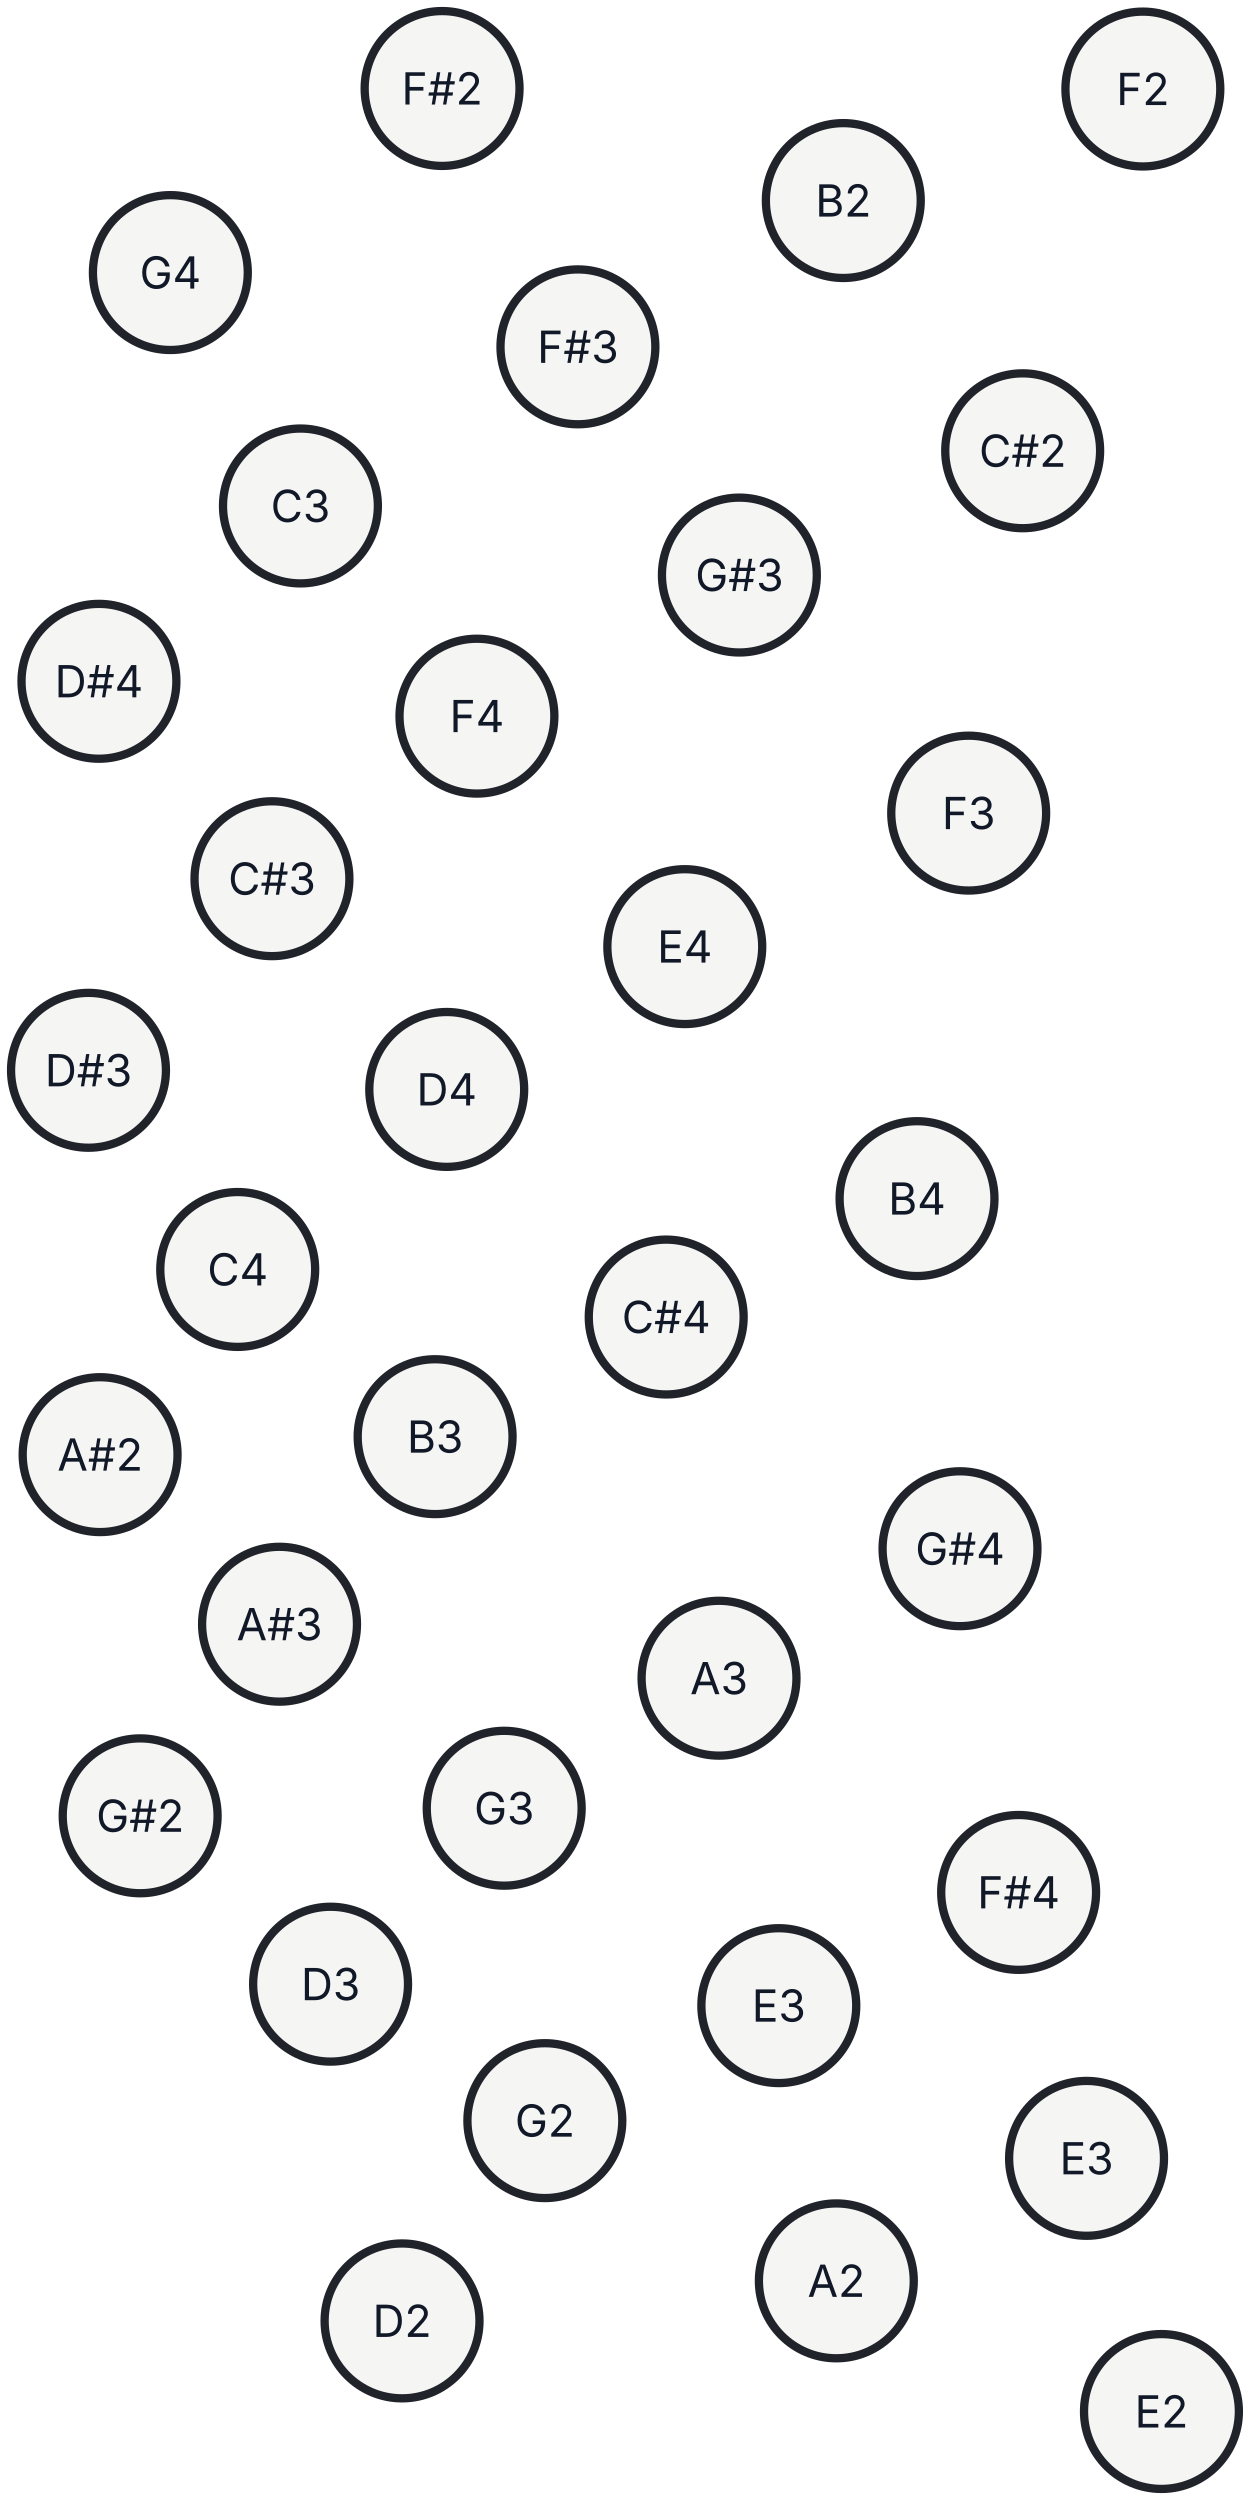
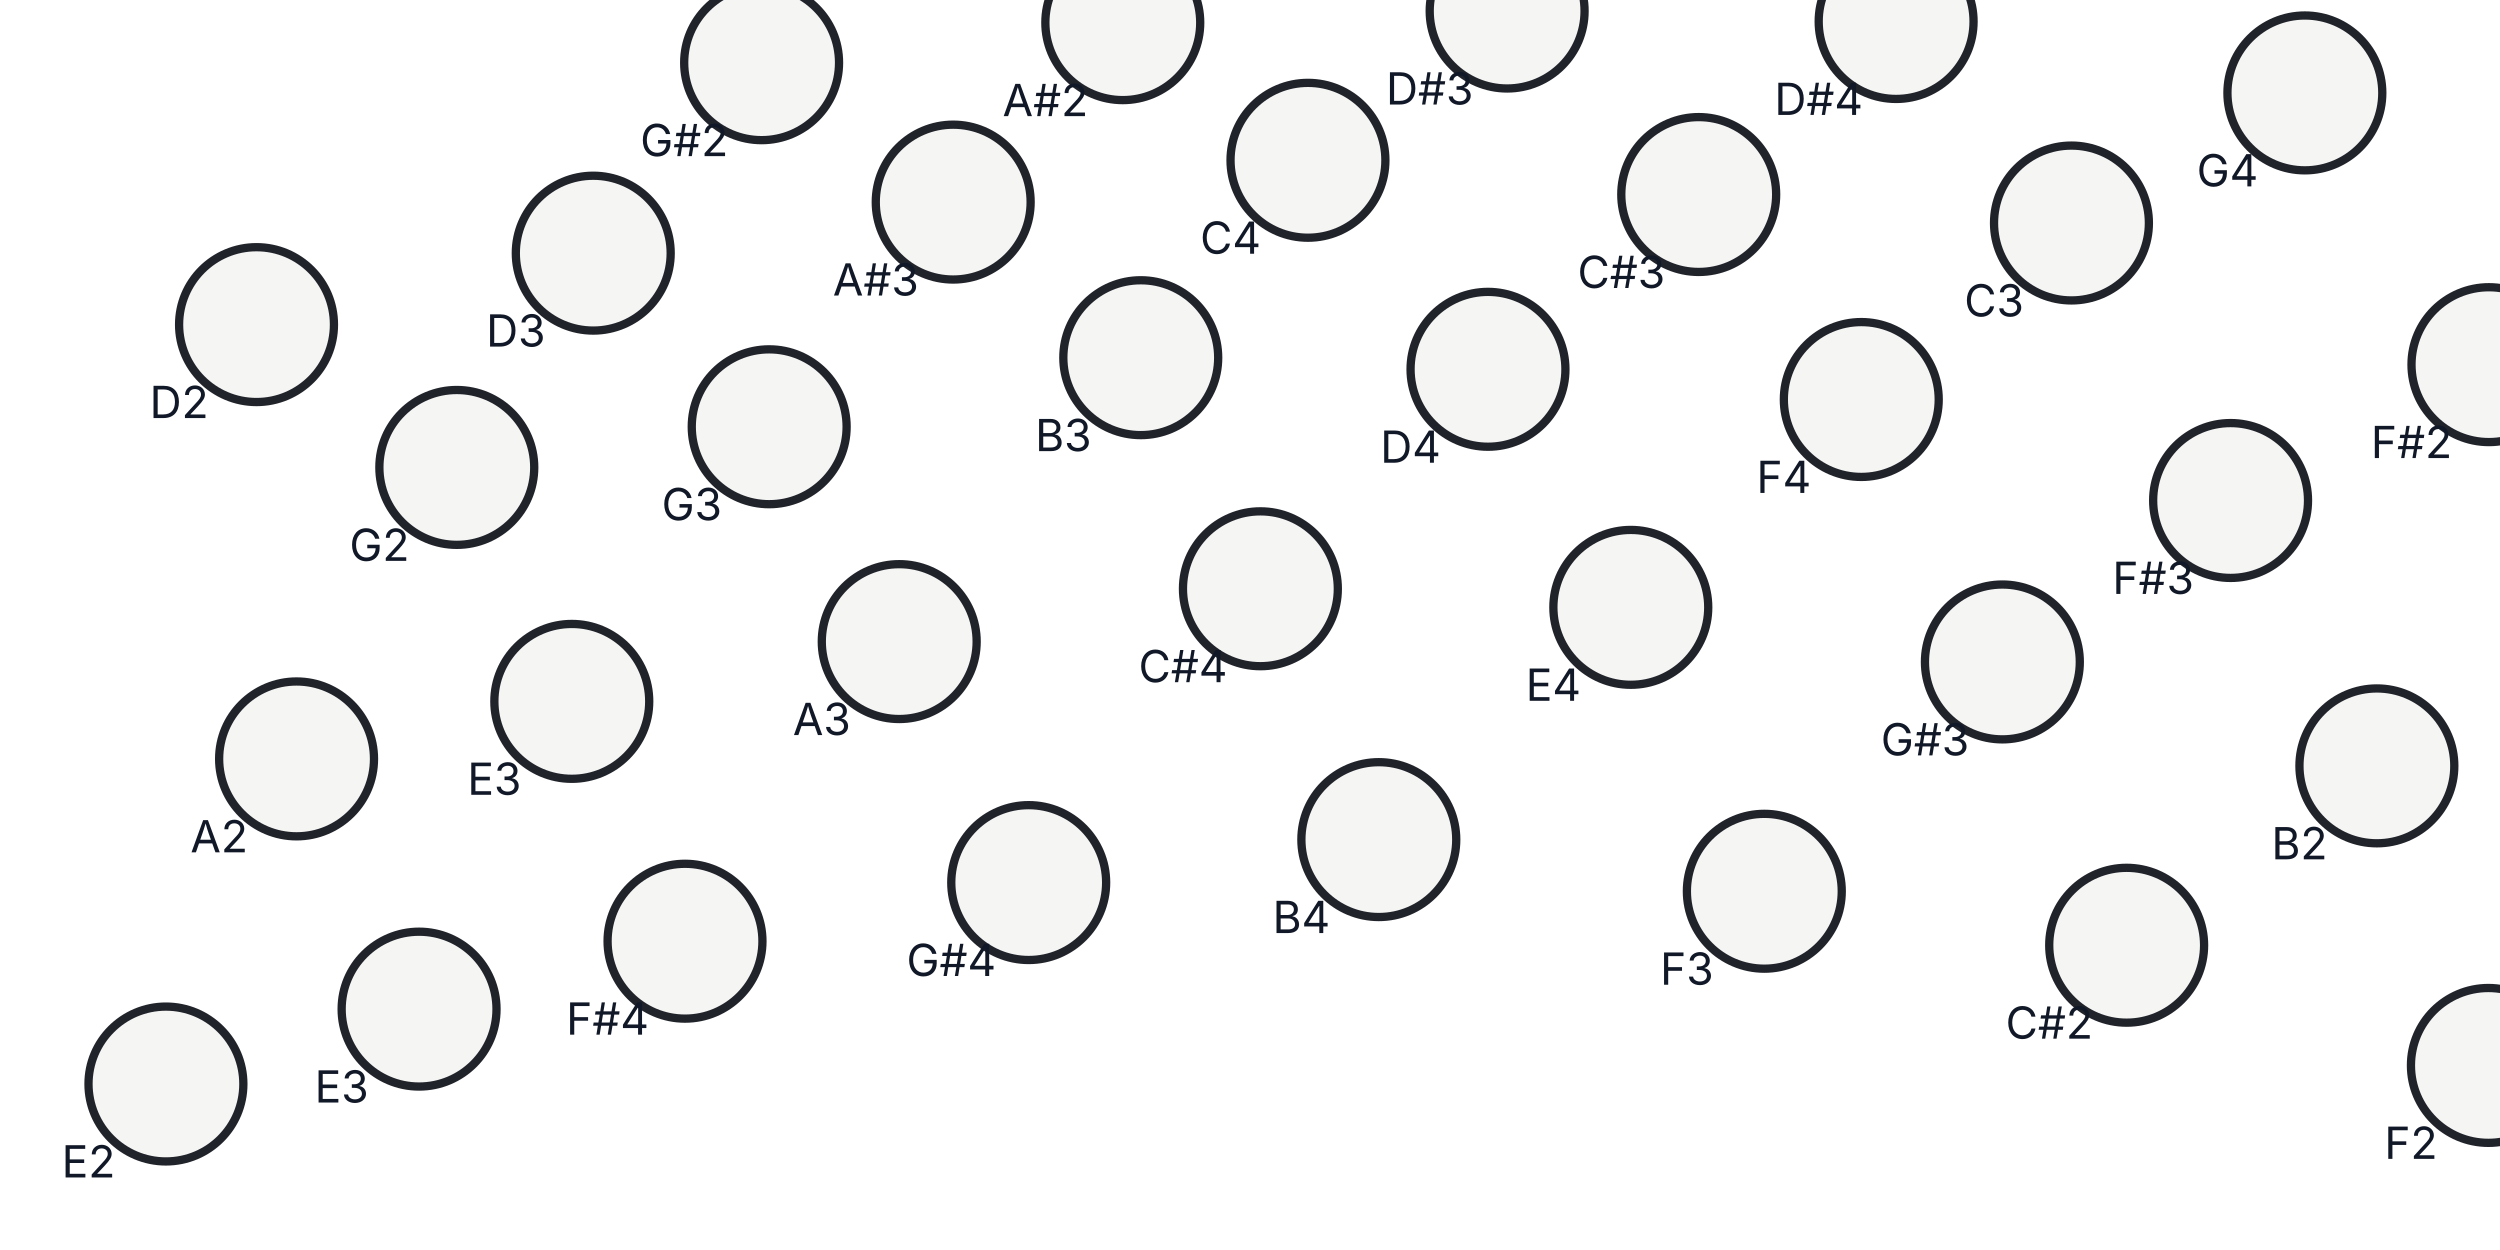
- <svg xmlns="http://www.w3.org/2000/svg" viewBox="0 0 225.99 452.0" role="img" aria-labelledby="title desc">
+ <svg xmlns="http://www.w3.org/2000/svg" viewBox="0 0 452.0 225.99" role="img" aria-labelledby="title desc">
  <style>
    .key { fill: #f5f5f4; stroke: #20232a; stroke-width: 1.5; }
    .key-label { font-family: Inter, "Segoe UI", Arial, sans-serif; font-size: 8px; text-anchor: middle; dominant-baseline: middle; pointer-events: none; fill: #111827; }
  </style>
  <g id="left-closing-keys" data-side="left" data-direction="closing">
-     <path id="key-f-sharp2" class="key" data-note="F#2" data-midi="42" d="M 65.93 16.00 a 14.00 14.00 0 1 0 28.00 0 a 14.00 14.00 0 1 0 -28.00 0" />
-     <path id="key-f2" class="key" data-note="F2" data-midi="41" d="M 192.63 16.10 a 14.00 14.00 0 1 0 28.00 0 a 14.00 14.00 0 1 0 -28.00 0" />
-     <path id="key-b2" class="key" data-note="B2" data-midi="47" d="M 138.47 36.26 a 14.00 14.00 0 1 0 28.00 0 a 14.00 14.00 0 1 0 -28.00 0" />
-     <path id="key-g4" class="key" data-note="G4" data-midi="67" d="M 16.80 49.28 a 14.00 14.00 0 1 0 28.00 0 a 14.00 14.00 0 1 0 -28.00 0" />
-     <path id="key-f-sharp3" class="key" data-note="F#3" data-midi="54" d="M 90.49 62.71 a 14.00 14.00 0 1 0 28.00 0 a 14.00 14.00 0 1 0 -28.00 0" />
-     <path id="key-c-sharp2" class="key" data-note="C#2" data-midi="37" d="M 170.90 81.50 a 14.00 14.00 0 1 0 28.00 0 a 14.00 14.00 0 1 0 -28.00 0" />
-     <path id="key-c3" class="key" data-note="C3" data-midi="48" d="M 40.32 91.48 a 14.00 14.00 0 1 0 28.00 0 a 14.00 14.00 0 1 0 -28.00 0" />
-     <path id="key-g-sharp3" class="key" data-note="G#3" data-midi="56" d="M 119.68 103.97 a 14.00 14.00 0 1 0 28.00 0 a 14.00 14.00 0 1 0 -28.00 0" />
-     <path id="key-d-sharp4" class="key" data-note="D#4" data-midi="63" d="M 3.89 123.18 a 14.00 14.00 0 1 0 28.00 0 a 14.00 14.00 0 1 0 -28.00 0" />
-     <path id="key-f4" class="key" data-note="F4" data-midi="65" d="M 72.23 129.48 a 14.00 14.00 0 1 0 28.00 0 a 14.00 14.00 0 1 0 -28.00 0" />
-     <path id="key-f3" class="key" data-note="F3" data-midi="53" d="M 161.14 147.01 a 14.00 14.00 0 1 0 28.00 0 a 14.00 14.00 0 1 0 -28.00 0" />
-     <path id="key-c-sharp3" class="key" data-note="C#3" data-midi="49" d="M 35.17 158.87 a 14.00 14.00 0 1 0 28.00 0 a 14.00 14.00 0 1 0 -28.00 0" />
-     <path id="key-e4" class="key" data-note="E4" data-midi="64" d="M 109.81 171.15 a 14.00 14.00 0 1 0 28.00 0 a 14.00 14.00 0 1 0 -28.00 0" />
-     <path id="key-d-sharp3" class="key" data-note="D#3" data-midi="51" d="M 2.00 193.51 a 14.00 14.00 0 1 0 28.00 0 a 14.00 14.00 0 1 0 -28.00 0" />
-     <path id="key-d4" class="key" data-note="D4" data-midi="62" d="M 66.77 196.97 a 14.00 14.00 0 1 0 28.00 0 a 14.00 14.00 0 1 0 -28.00 0" />
-     <path id="key-b4" class="key" data-note="B4" data-midi="71" d="M 151.80 216.71 a 14.00 14.00 0 1 0 28.00 0 a 14.00 14.00 0 1 0 -28.00 0" />
-     <path id="key-c4" class="key" data-note="C4" data-midi="60" d="M 28.98 229.52 a 14.00 14.00 0 1 0 28.00 0 a 14.00 14.00 0 1 0 -28.00 0" />
-     <path id="key-c-sharp4" class="key" data-note="C#4" data-midi="61" d="M 106.45 238.12 a 14.00 14.00 0 1 0 28.00 0 a 14.00 14.00 0 1 0 -28.00 0" />
-     <path id="key-b3" class="key" data-note="B3" data-midi="59" d="M 64.67 259.75 a 14.00 14.00 0 1 0 28.00 0 a 14.00 14.00 0 1 0 -28.00 0" />
-     <path id="key-a-sharp2" class="key" data-note="A#2" data-midi="46" d="M 4.10 263.00 a 14.00 14.00 0 1 0 28.00 0 a 14.00 14.00 0 1 0 -28.00 0" />
-     <path id="key-g-sharp4" class="key" data-note="G#4" data-midi="68" d="M 159.57 280.01 a 14.00 14.00 0 1 0 28.00 0 a 14.00 14.00 0 1 0 -28.00 0" />
-     <path id="key-a-sharp3" class="key" data-note="A#3" data-midi="58" d="M 36.54 293.66 a 14.00 14.00 0 1 0 28.00 0 a 14.00 14.00 0 1 0 -28.00 0" />
-     <path id="key-a3" class="key" data-note="A3" data-midi="57" d="M 116.00 303.42 a 14.00 14.00 0 1 0 28.00 0 a 14.00 14.00 0 1 0 -28.00 0" />
-     <path id="key-g3" class="key" data-note="G3" data-midi="55" d="M 77.16 326.93 a 14.00 14.00 0 1 0 28.00 0 a 14.00 14.00 0 1 0 -28.00 0" />
-     <path id="key-g-sharp2" class="key" data-note="G#2" data-midi="44" d="M 11.34 328.30 a 14.00 14.00 0 1 0 28.00 0 a 14.00 14.00 0 1 0 -28.00 0" />
-     <path id="key-f-sharp4" class="key" data-note="F#4" data-midi="66" d="M 170.17 342.15 a 14.00 14.00 0 1 0 28.00 0 a 14.00 14.00 0 1 0 -28.00 0" />
-     <path id="key-d3" class="key" data-note="D3" data-midi="50" d="M 45.77 358.74 a 14.00 14.00 0 1 0 28.00 0 a 14.00 14.00 0 1 0 -28.00 0" />
-     <path id="key-e3-28" class="key" data-note="E3" data-midi="52" d="M 126.81 362.62 a 14.00 14.00 0 1 0 28.00 0 a 14.00 14.00 0 1 0 -28.00 0" />
-     <path id="key-g2" class="key" data-note="G2" data-midi="43" d="M 84.51 383.41 a 14.00 14.00 0 1 0 28.00 0 a 14.00 14.00 0 1 0 -28.00 0" />
-     <path id="key-e3-30" class="key" data-note="E3" data-midi="52" d="M 182.45 390.23 a 14.00 14.00 0 1 0 28.00 0 a 14.00 14.00 0 1 0 -28.00 0" />
-     <path id="key-a2" class="key" data-note="A2" data-midi="45" d="M 137.21 412.38 a 14.00 14.00 0 1 0 28.00 0 a 14.00 14.00 0 1 0 -28.00 0" />
-     <path id="key-d2" class="key" data-note="D2" data-midi="38" d="M 58.69 419.62 a 14.00 14.00 0 1 0 28.00 0 a 14.00 14.00 0 1 0 -28.00 0" />
-     <path id="key-e2" class="key" data-note="E2" data-midi="40" d="M 195.99 436.00 a 14.00 14.00 0 1 0 28.00 0 a 14.00 14.00 0 1 0 -28.00 0" />
+     <path id="key-f-sharp2" class="key" data-note="F#2" data-midi="42" d="M 436.00 65.93 a 14.00 14.00 0 1 0 28.00 0 a 14.00 14.00 0 1 0 -28.00 0" />
+     <path id="key-f2" class="key" data-note="F2" data-midi="41" d="M 435.90 192.63 a 14.00 14.00 0 1 0 28.00 0 a 14.00 14.00 0 1 0 -28.00 0" />
+     <path id="key-b2" class="key" data-note="B2" data-midi="47" d="M 415.74 138.47 a 14.00 14.00 0 1 0 28.00 0 a 14.00 14.00 0 1 0 -28.00 0" />
+     <path id="key-g4" class="key" data-note="G4" data-midi="67" d="M 402.72 16.80 a 14.00 14.00 0 1 0 28.00 0 a 14.00 14.00 0 1 0 -28.00 0" />
+     <path id="key-f-sharp3" class="key" data-note="F#3" data-midi="54" d="M 389.29 90.49 a 14.00 14.00 0 1 0 28.00 0 a 14.00 14.00 0 1 0 -28.00 0" />
+     <path id="key-c-sharp2" class="key" data-note="C#2" data-midi="37" d="M 370.50 170.90 a 14.00 14.00 0 1 0 28.00 0 a 14.00 14.00 0 1 0 -28.00 0" />
+     <path id="key-c3" class="key" data-note="C3" data-midi="48" d="M 360.52 40.32 a 14.00 14.00 0 1 0 28.00 0 a 14.00 14.00 0 1 0 -28.00 0" />
+     <path id="key-g-sharp3" class="key" data-note="G#3" data-midi="56" d="M 348.03 119.68 a 14.00 14.00 0 1 0 28.00 0 a 14.00 14.00 0 1 0 -28.00 0" />
+     <path id="key-d-sharp4" class="key" data-note="D#4" data-midi="63" d="M 328.82 3.89 a 14.00 14.00 0 1 0 28.00 0 a 14.00 14.00 0 1 0 -28.00 0" />
+     <path id="key-f4" class="key" data-note="F4" data-midi="65" d="M 322.52 72.23 a 14.00 14.00 0 1 0 28.00 0 a 14.00 14.00 0 1 0 -28.00 0" />
+     <path id="key-f3" class="key" data-note="F3" data-midi="53" d="M 304.99 161.14 a 14.00 14.00 0 1 0 28.00 0 a 14.00 14.00 0 1 0 -28.00 0" />
+     <path id="key-c-sharp3" class="key" data-note="C#3" data-midi="49" d="M 293.13 35.17 a 14.00 14.00 0 1 0 28.00 0 a 14.00 14.00 0 1 0 -28.00 0" />
+     <path id="key-e4" class="key" data-note="E4" data-midi="64" d="M 280.85 109.81 a 14.00 14.00 0 1 0 28.00 0 a 14.00 14.00 0 1 0 -28.00 0" />
+     <path id="key-d-sharp3" class="key" data-note="D#3" data-midi="51" d="M 258.49 2.00 a 14.00 14.00 0 1 0 28.00 0 a 14.00 14.00 0 1 0 -28.00 0" />
+     <path id="key-d4" class="key" data-note="D4" data-midi="62" d="M 255.03 66.77 a 14.00 14.00 0 1 0 28.00 0 a 14.00 14.00 0 1 0 -28.00 0" />
+     <path id="key-b4" class="key" data-note="B4" data-midi="71" d="M 235.29 151.80 a 14.00 14.00 0 1 0 28.00 0 a 14.00 14.00 0 1 0 -28.00 0" />
+     <path id="key-c4" class="key" data-note="C4" data-midi="60" d="M 222.48 28.98 a 14.00 14.00 0 1 0 28.00 0 a 14.00 14.00 0 1 0 -28.00 0" />
+     <path id="key-c-sharp4" class="key" data-note="C#4" data-midi="61" d="M 213.88 106.45 a 14.00 14.00 0 1 0 28.00 0 a 14.00 14.00 0 1 0 -28.00 0" />
+     <path id="key-b3" class="key" data-note="B3" data-midi="59" d="M 192.25 64.67 a 14.00 14.00 0 1 0 28.00 0 a 14.00 14.00 0 1 0 -28.00 0" />
+     <path id="key-a-sharp2" class="key" data-note="A#2" data-midi="46" d="M 189.00 4.10 a 14.00 14.00 0 1 0 28.00 0 a 14.00 14.00 0 1 0 -28.00 0" />
+     <path id="key-g-sharp4" class="key" data-note="G#4" data-midi="68" d="M 171.99 159.57 a 14.00 14.00 0 1 0 28.00 0 a 14.00 14.00 0 1 0 -28.00 0" />
+     <path id="key-a-sharp3" class="key" data-note="A#3" data-midi="58" d="M 158.34 36.54 a 14.00 14.00 0 1 0 28.00 0 a 14.00 14.00 0 1 0 -28.00 0" />
+     <path id="key-a3" class="key" data-note="A3" data-midi="57" d="M 148.58 116.00 a 14.00 14.00 0 1 0 28.00 0 a 14.00 14.00 0 1 0 -28.00 0" />
+     <path id="key-g3" class="key" data-note="G3" data-midi="55" d="M 125.07 77.16 a 14.00 14.00 0 1 0 28.00 0 a 14.00 14.00 0 1 0 -28.00 0" />
+     <path id="key-g-sharp2" class="key" data-note="G#2" data-midi="44" d="M 123.70 11.34 a 14.00 14.00 0 1 0 28.00 0 a 14.00 14.00 0 1 0 -28.00 0" />
+     <path id="key-f-sharp4" class="key" data-note="F#4" data-midi="66" d="M 109.85 170.17 a 14.00 14.00 0 1 0 28.00 0 a 14.00 14.00 0 1 0 -28.00 0" />
+     <path id="key-d3" class="key" data-note="D3" data-midi="50" d="M 93.26 45.77 a 14.00 14.00 0 1 0 28.00 0 a 14.00 14.00 0 1 0 -28.00 0" />
+     <path id="key-e3-28" class="key" data-note="E3" data-midi="52" d="M 89.38 126.81 a 14.00 14.00 0 1 0 28.00 0 a 14.00 14.00 0 1 0 -28.00 0" />
+     <path id="key-g2" class="key" data-note="G2" data-midi="43" d="M 68.59 84.51 a 14.00 14.00 0 1 0 28.00 0 a 14.00 14.00 0 1 0 -28.00 0" />
+     <path id="key-e3-30" class="key" data-note="E3" data-midi="52" d="M 61.77 182.45 a 14.00 14.00 0 1 0 28.00 0 a 14.00 14.00 0 1 0 -28.00 0" />
+     <path id="key-a2" class="key" data-note="A2" data-midi="45" d="M 39.62 137.21 a 14.00 14.00 0 1 0 28.00 0 a 14.00 14.00 0 1 0 -28.00 0" />
+     <path id="key-d2" class="key" data-note="D2" data-midi="38" d="M 32.38 58.69 a 14.00 14.00 0 1 0 28.00 0 a 14.00 14.00 0 1 0 -28.00 0" />
+     <path id="key-e2" class="key" data-note="E2" data-midi="40" d="M 16.00 195.99 a 14.00 14.00 0 1 0 28.00 0 a 14.00 14.00 0 1 0 -28.00 0" />
  </g>
  <g id="left-closing-labels" aria-hidden="true">
-     <text class="key-label" x="79.93" y="16.00">F#2</text>
-     <text class="key-label" x="206.63" y="16.10">F2</text>
-     <text class="key-label" x="152.47" y="36.26">B2</text>
-     <text class="key-label" x="30.80" y="49.28">G4</text>
-     <text class="key-label" x="104.49" y="62.71">F#3</text>
-     <text class="key-label" x="184.90" y="81.50">C#2</text>
-     <text class="key-label" x="54.32" y="91.48">C3</text>
-     <text class="key-label" x="133.68" y="103.97">G#3</text>
-     <text class="key-label" x="17.89" y="123.18">D#4</text>
-     <text class="key-label" x="86.23" y="129.48">F4</text>
-     <text class="key-label" x="175.14" y="147.01">F3</text>
-     <text class="key-label" x="49.17" y="158.87">C#3</text>
-     <text class="key-label" x="123.81" y="171.15">E4</text>
-     <text class="key-label" x="16.00" y="193.51">D#3</text>
-     <text class="key-label" x="80.77" y="196.97">D4</text>
-     <text class="key-label" x="165.80" y="216.71">B4</text>
-     <text class="key-label" x="42.98" y="229.52">C4</text>
-     <text class="key-label" x="120.45" y="238.12">C#4</text>
-     <text class="key-label" x="78.67" y="259.75">B3</text>
-     <text class="key-label" x="18.10" y="263.00">A#2</text>
-     <text class="key-label" x="173.57" y="280.01">G#4</text>
-     <text class="key-label" x="50.54" y="293.66">A#3</text>
-     <text class="key-label" x="130.00" y="303.42">A3</text>
-     <text class="key-label" x="91.16" y="326.93">G3</text>
-     <text class="key-label" x="25.34" y="328.30">G#2</text>
-     <text class="key-label" x="184.17" y="342.15">F#4</text>
-     <text class="key-label" x="59.77" y="358.74">D3</text>
-     <text class="key-label" x="140.81" y="362.62">E3</text>
-     <text class="key-label" x="98.51" y="383.41">G2</text>
-     <text class="key-label" x="196.45" y="390.23">E3</text>
-     <text class="key-label" x="151.21" y="412.38">A2</text>
-     <text class="key-label" x="72.69" y="419.62">D2</text>
-     <text class="key-label" x="209.99" y="436.00">E2</text>
+     <text class="key-label" x="436.00" y="79.93">F#2</text>
+     <text class="key-label" x="435.90" y="206.63">F2</text>
+     <text class="key-label" x="415.74" y="152.47">B2</text>
+     <text class="key-label" x="402.72" y="30.80">G4</text>
+     <text class="key-label" x="389.29" y="104.49">F#3</text>
+     <text class="key-label" x="370.50" y="184.90">C#2</text>
+     <text class="key-label" x="360.52" y="54.32">C3</text>
+     <text class="key-label" x="348.03" y="133.68">G#3</text>
+     <text class="key-label" x="328.82" y="17.89">D#4</text>
+     <text class="key-label" x="322.52" y="86.23">F4</text>
+     <text class="key-label" x="304.99" y="175.14">F3</text>
+     <text class="key-label" x="293.13" y="49.17">C#3</text>
+     <text class="key-label" x="280.85" y="123.81">E4</text>
+     <text class="key-label" x="258.49" y="16.00">D#3</text>
+     <text class="key-label" x="255.03" y="80.77">D4</text>
+     <text class="key-label" x="235.29" y="165.80">B4</text>
+     <text class="key-label" x="222.48" y="42.98">C4</text>
+     <text class="key-label" x="213.88" y="120.45">C#4</text>
+     <text class="key-label" x="192.25" y="78.67">B3</text>
+     <text class="key-label" x="189.00" y="18.10">A#2</text>
+     <text class="key-label" x="171.99" y="173.57">G#4</text>
+     <text class="key-label" x="158.34" y="50.54">A#3</text>
+     <text class="key-label" x="148.58" y="130.00">A3</text>
+     <text class="key-label" x="125.07" y="91.16">G3</text>
+     <text class="key-label" x="123.70" y="25.34">G#2</text>
+     <text class="key-label" x="109.85" y="184.17">F#4</text>
+     <text class="key-label" x="93.26" y="59.77">D3</text>
+     <text class="key-label" x="89.38" y="140.81">E3</text>
+     <text class="key-label" x="68.59" y="98.51">G2</text>
+     <text class="key-label" x="61.77" y="196.45">E3</text>
+     <text class="key-label" x="39.62" y="151.21">A2</text>
+     <text class="key-label" x="32.38" y="72.69">D2</text>
+     <text class="key-label" x="16.00" y="209.99">E2</text>
  </g>
</svg>
